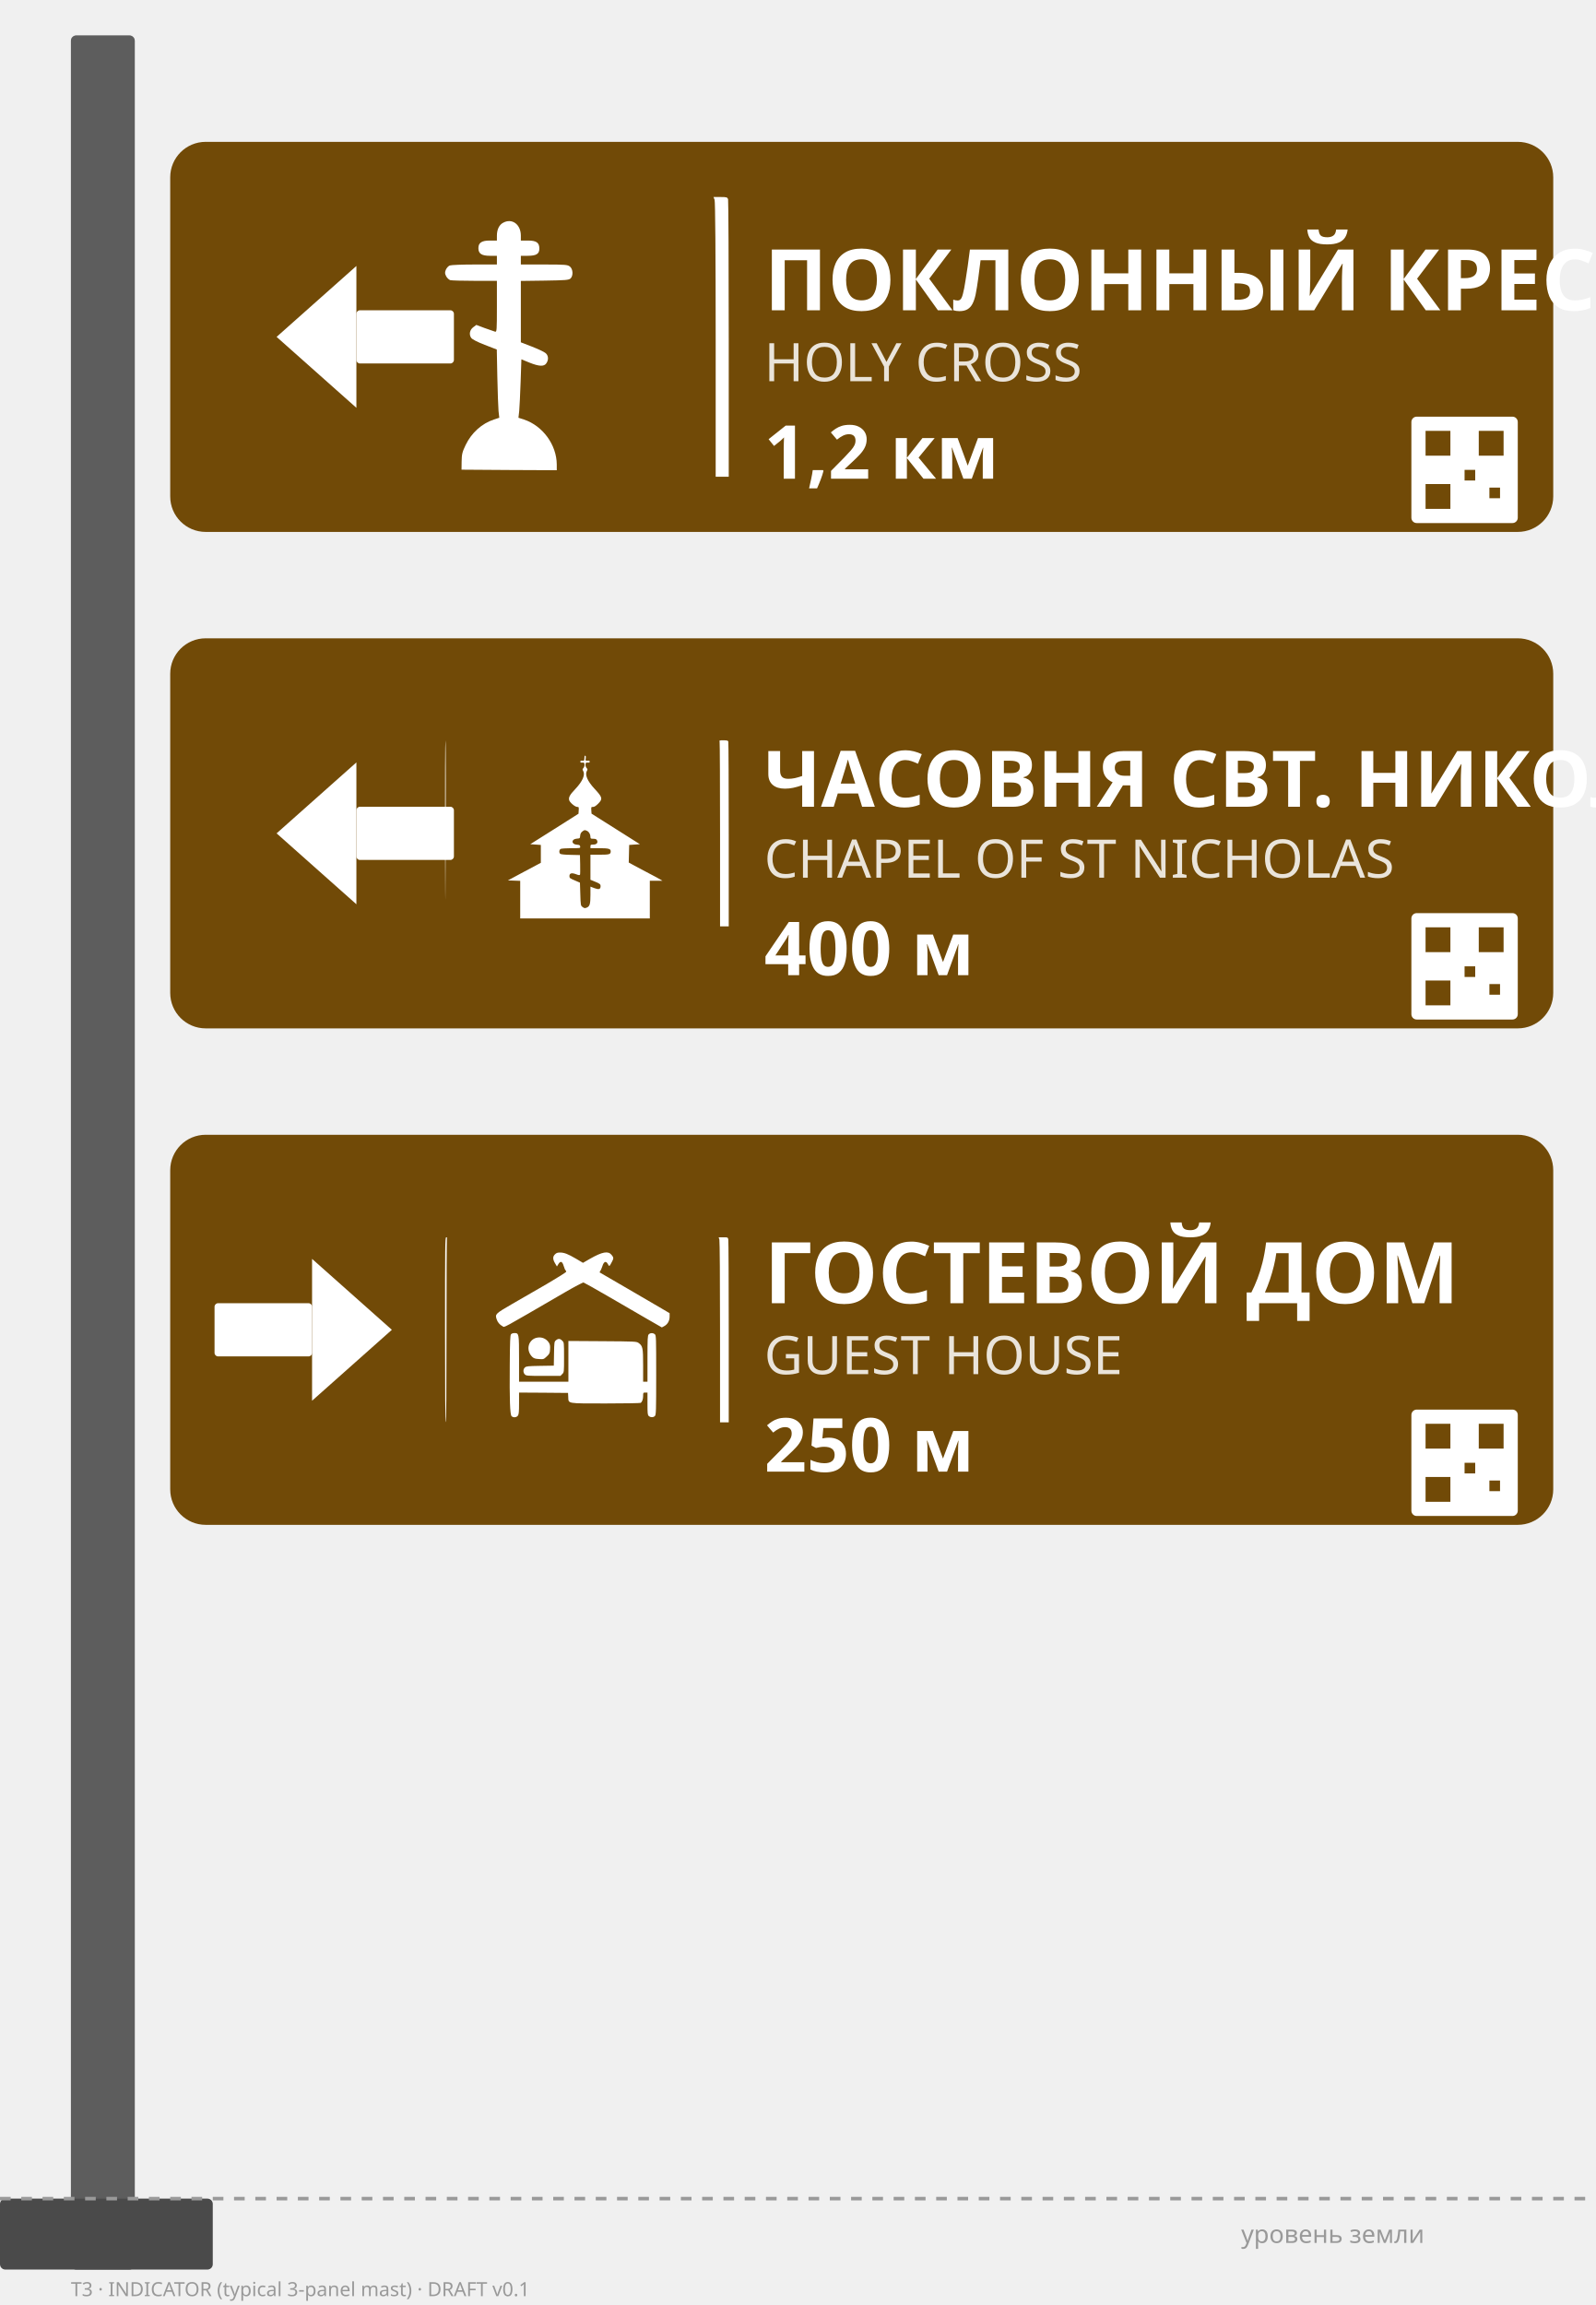
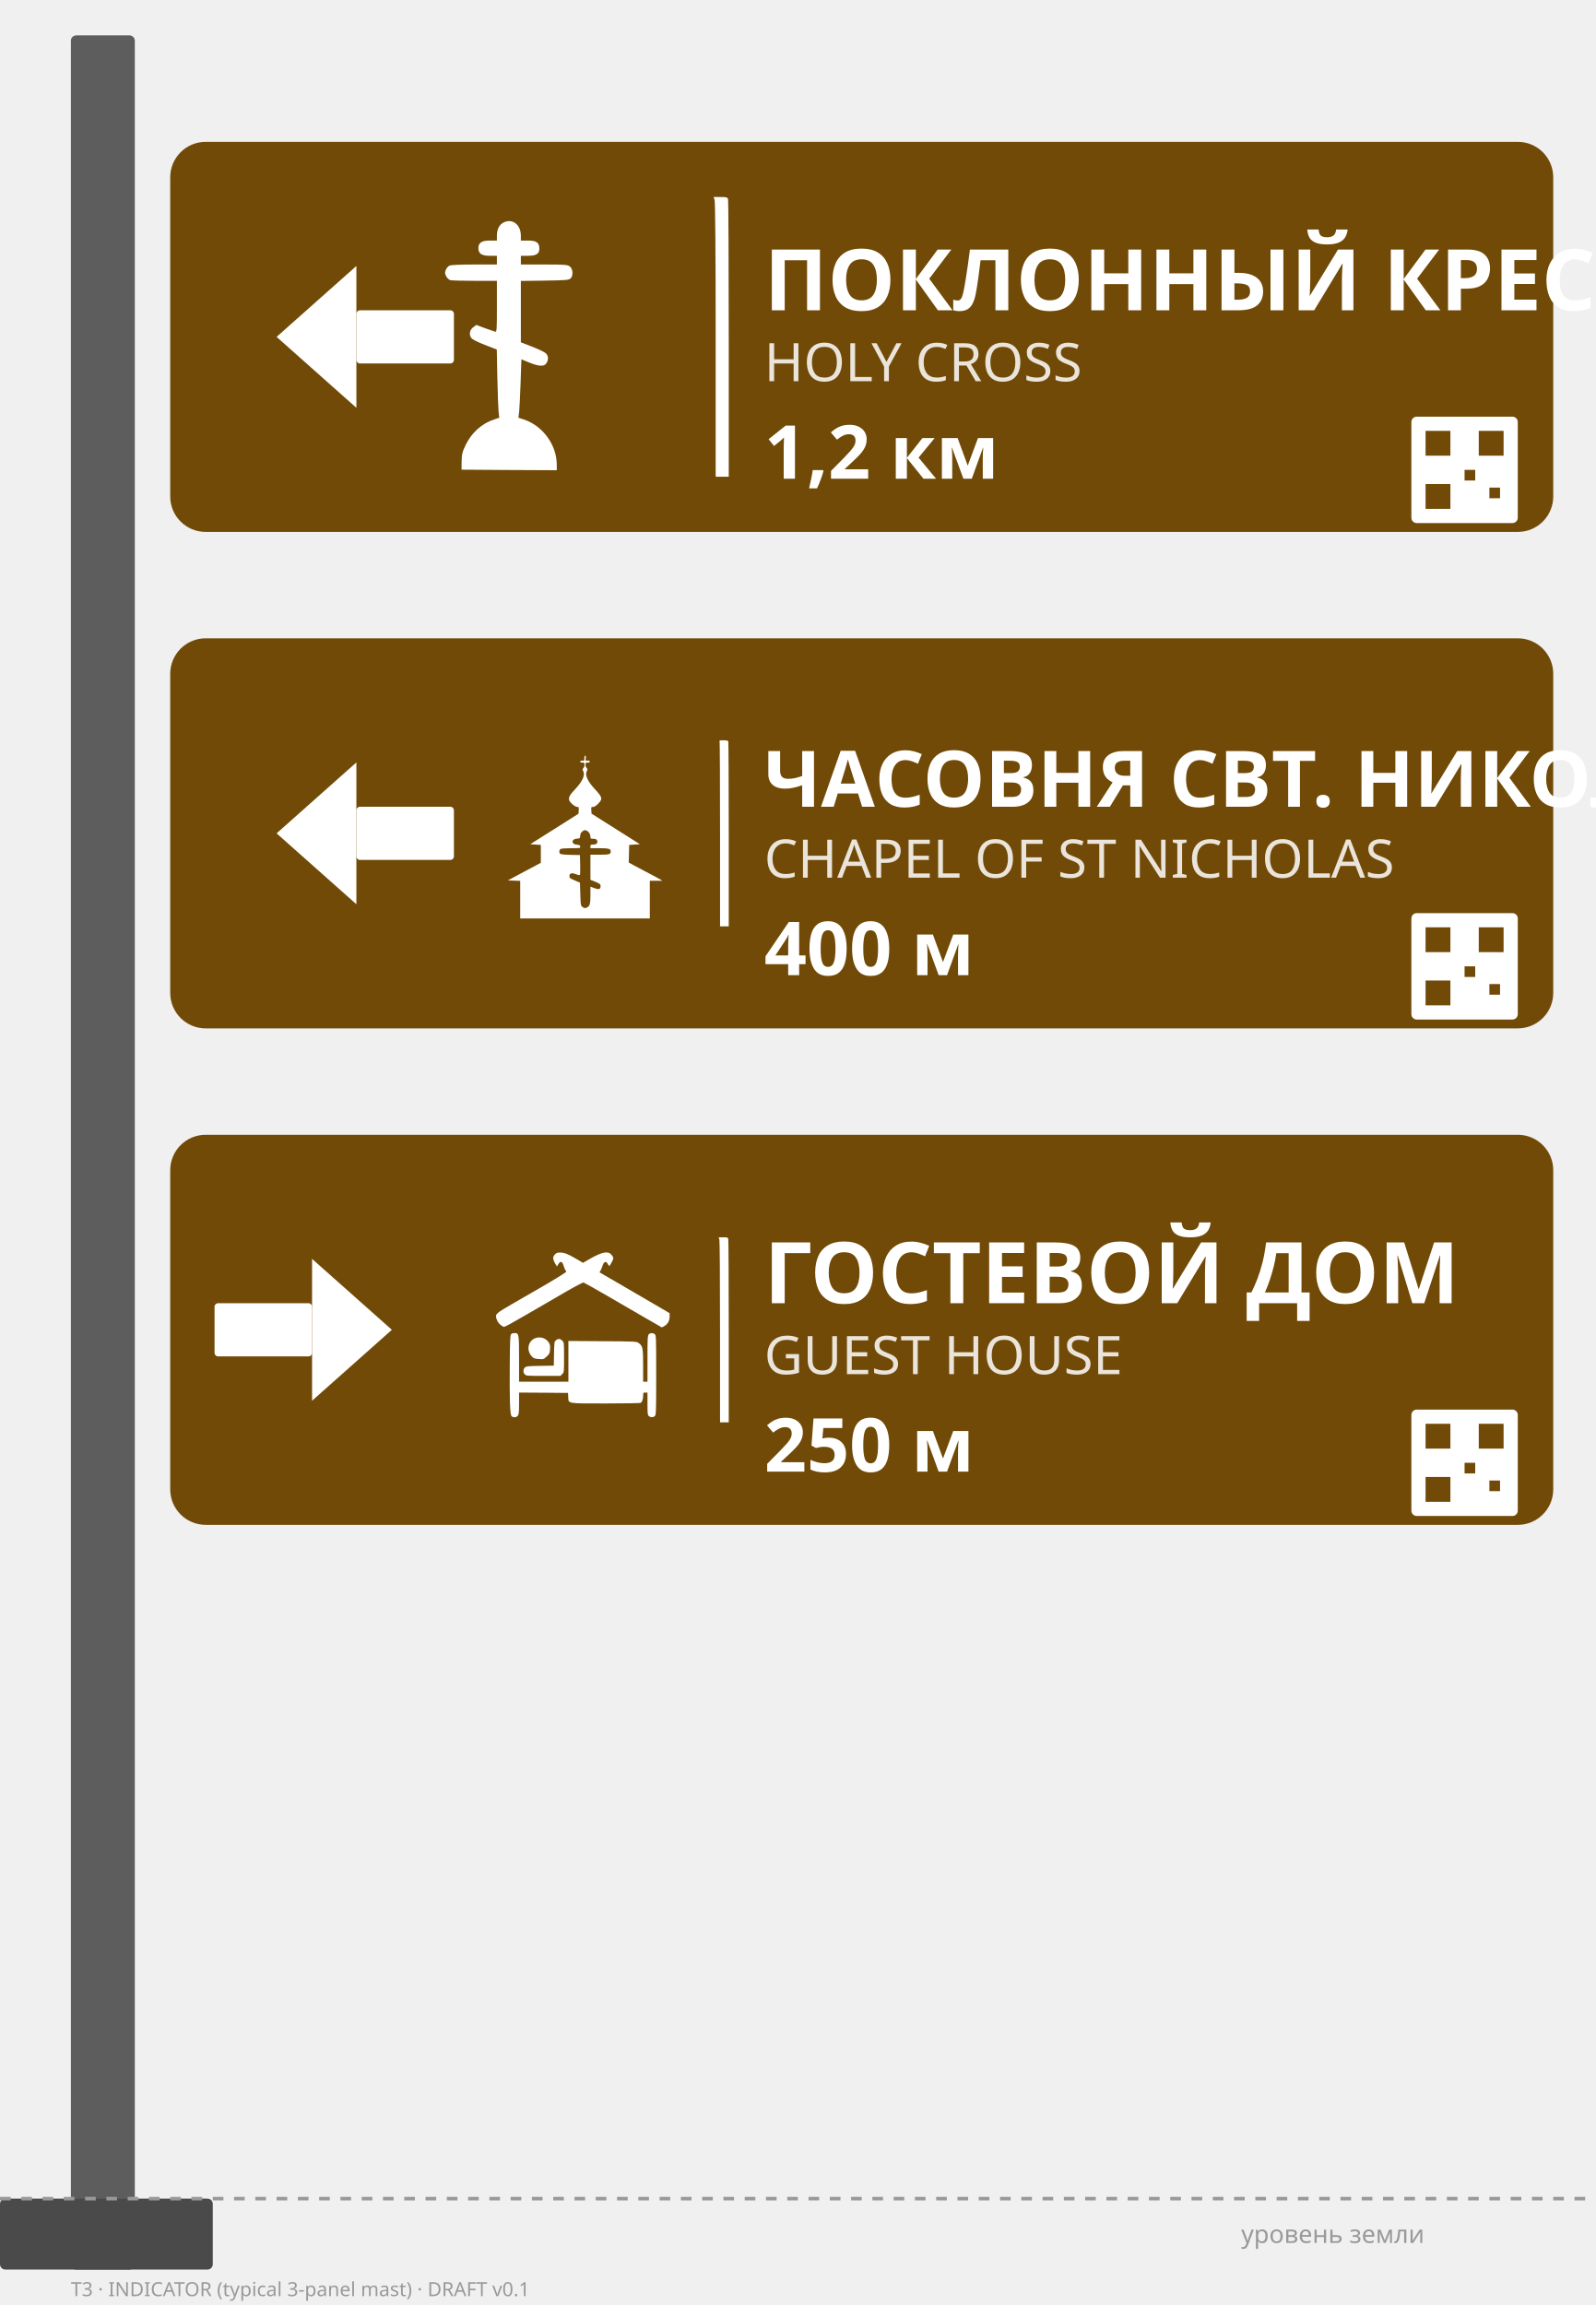
<svg xmlns="http://www.w3.org/2000/svg" viewBox="0 0 900 1300" role="img" aria-label="T3: Указатели направления (типовой узел из 3 панелей)">
  <defs>
    <g id="pict-cross">
      <g transform="translate(0 6.97772) scale(3.83675)">
        <g transform="translate(-161.3627,437) scale(0.1,-0.1)" fill="#fff">
          <path d="M4090 4344 c6 -16 10 -491 10 -1285 l0 -1259 60 0 60 0 0 1263 c0 694 -3 1272 -6 1285 -6 20 -12 22 -70 22 l-64 0 10 -26z" />
          <path d="M2148 4134 c-37 -19 -58 -63 -58 -119 l0 -45 -65 0 c-75 0 -105 -20 -105 -70 0 -50 30 -70 105 -70 l65 0 0 -40 0 -40 -204 0 c-113 0 -216 -4 -229 -9 -13 -5 -29 -23 -36 -39 -10 -25 -10 -35 3 -60 8 -16 26 -32 38 -36 13 -3 114 -6 226 -6 l202 0 0 -236 c0 -220 -1 -236 -17 -231 -10 3 -53 18 -95 33 l-77 29 -28 -21 c-32 -24 -41 -65 -20 -97 9 -14 55 -38 125 -65 l111 -43 5 -252 c3 -139 8 -280 11 -313 l7 -62 -49 -16 c-112 -37 -206 -122 -260 -234 -31 -64 -36 -85 -37 -151 l-1 -76 438 -3 437 -2 0 52 c-1 181 -128 356 -302 414 l-50 16 7 62 c3 33 9 154 13 268 l7 207 73 -30 c90 -36 135 -38 156 -7 23 33 20 73 -8 95 -13 11 -69 37 -125 59 l-101 39 0 282 0 282 220 3 c192 3 221 5 237 20 26 26 22 86 -6 109 -21 17 -43 19 -237 19 l-214 0 0 40 0 40 63 0 c79 0 107 17 107 66 0 55 -27 74 -105 74 l-65 0 0 45 c0 104 -81 163 -162 119z" />
        </g>
      </g>
    </g>
    <g id="pict-church">
      <g transform="translate(0 172.024) scale(2.55234)">
        <g transform="translate(-31.20252,437.0001) scale(0.1,-0.1)" fill="#fff">
-           <path d="M312 3083 c2 -709 4 -1081 5 -828 7 1215 7 2115 1 2115 -5 0 -7 -579 -6 -1287z" />
          <path d="M4104 4348 c3 -13 6 -591 6 -1285 l0 -1263 60 0 60 0 0 1269 c0 698 -3 1276 -6 1285 -5 12 -21 16 -66 16 -58 0 -60 -1 -54 -22z" />
          <path d="M2239 4153 c-1 -4 -2 -21 -3 -38 -1 -27 -4 -30 -28 -27 -20 2 -28 -2 -28 -13 0 -11 8 -15 28 -13 23 3 27 -1 30 -25 2 -17 -4 -37 -14 -48 -15 -17 -16 -24 -6 -39 34 -54 -5 -145 -108 -254 -74 -78 -94 -113 -84 -152 8 -32 81 -94 111 -94 22 0 24 -3 21 -47 l-3 -47 -333 -211 -333 -210 73 -5 73 -5 0 -123 0 -124 -228 -121 -227 -122 85 -3 85 -3 0 -259 0 -260 895 0 895 0 0 260 0 260 88 0 87 0 -30 18 c-16 10 -88 49 -160 86 -71 38 -163 87 -203 108 l-73 40 3 122 3 121 74 5 74 5 -334 211 -334 211 -3 47 c-3 44 -2 46 24 46 18 0 40 14 70 44 66 66 61 88 -47 204 -101 108 -140 199 -107 252 10 15 9 22 -6 39 -10 11 -16 31 -14 48 3 24 7 28 31 25 19 -2 27 2 27 13 0 10 -7 16 -17 14 -40 -4 -45 0 -38 30 3 17 2 32 -4 36 -6 3 -12 3 -12 -2z m34 -1034 c28 -13 47 -48 47 -84 0 -22 4 -25 40 -25 29 0 42 -5 50 -20 18 -34 -4 -60 -50 -60 -36 0 -40 -3 -40 -25 l0 -25 121 0 c130 0 159 -8 159 -43 0 -42 -17 -47 -152 -47 l-128 0 0 -173 0 -173 58 -24 c72 -29 82 -37 82 -65 0 -42 -24 -50 -85 -27 l-55 21 0 -114 c0 -127 -9 -158 -52 -176 -25 -10 -33 -9 -56 8 -27 20 -27 21 -32 179 l-5 158 -60 26 c-80 34 -85 37 -85 65 0 40 31 48 90 26 38 -15 52 -16 56 -7 3 7 3 70 2 142 l-3 129 -129 3 c-75 1 -135 7 -143 14 -19 16 -16 56 6 68 11 5 77 10 146 10 125 0 126 0 123 23 -2 18 -10 23 -45 25 -81 6 -81 78 0 84 41 3 42 4 45 40 2 26 11 44 29 58 30 23 34 24 66 9z" />
        </g>
      </g>
    </g>
    <g id="pict-inn">
      <g transform="translate(0 173.913) scale(2.55754)">
        <g transform="translate(-31,434) scale(0.1,-0.1)" fill="#fff">
-           <path d="M310 3065 c0 -843 3 -1275 10 -1275 7 0 10 426 10 1259 0 693 3 1266 6 1275 4 11 1 16 -10 16 -15 0 -16 -111 -16 -1275z" />
          <path d="M4091 4308 c5 -20 9 -539 9 -1275 l0 -1243 60 0 60 0 0 1244 c0 684 -3 1258 -6 1275 -6 31 -7 31 -70 31 l-63 0 10 -32z" />
          <path d="M1825 4105 c-32 -31 -32 -67 1 -123 l26 -44 19 31 c30 50 55 41 74 -24 9 -30 21 -57 26 -60 5 -4 9 -12 9 -19 0 -8 -123 -85 -272 -172 -150 -87 -366 -212 -480 -277 -224 -130 -230 -136 -207 -206 13 -42 43 -77 82 -97 31 -16 -49 -60 856 466 134 78 252 140 260 137 9 -2 163 -89 341 -192 179 -104 418 -242 531 -308 l207 -119 30 16 c48 25 76 72 77 130 l0 50 -95 56 c-52 31 -268 157 -480 280 -212 122 -387 224 -389 226 -2 2 1 10 8 18 6 7 19 38 29 67 21 68 51 78 77 28 19 -35 20 -34 55 33 26 48 25 60 -6 97 -47 56 -127 41 -296 -55 l-97 -56 -96 57 c-113 66 -162 85 -222 85 -33 0 -50 -6 -68 -25z" />
          <path d="M1219 3003 c-11 -13 -15 -96 -17 -422 -4 -479 3 -685 25 -706 22 -23 69 -19 87 7 13 18 16 53 16 170 l0 148 338 -2 337 -3 3 -57 c5 -93 -26 -88 517 -88 258 0 475 4 481 8 21 14 34 51 34 96 0 44 1 46 30 46 l30 0 0 -153 c0 -136 2 -156 18 -170 24 -22 65 -21 85 1 15 17 17 70 17 564 0 515 -1 546 -18 561 -24 22 -65 21 -85 -1 -15 -16 -17 -55 -17 -335 l0 -317 -30 0 -30 0 0 223 c0 244 -5 269 -63 311 -28 20 -41 21 -498 24 l-469 3 0 -281 0 -280 -340 0 -340 0 0 313 c0 350 -1 357 -64 357 -19 0 -40 -7 -47 -17z" />
          <path d="M1532 2940 c-89 -54 -97 -175 -18 -250 21 -19 40 -25 91 -28 62 -4 64 -4 106 35 39 37 43 45 46 99 3 47 0 66 -16 92 -29 45 -77 72 -131 72 -27 0 -58 -8 -78 -20z" />
          <path d="M1839 2921 c-23 -19 -24 -25 -27 -184 l-3 -166 -189 -3 c-168 -3 -190 -5 -209 -22 -27 -24 -27 -70 -1 -96 19 -19 33 -20 255 -20 l236 0 24 25 c25 24 25 25 25 230 0 205 0 206 -25 230 -29 30 -55 32 -86 6z" />
        </g>
      </g>
    </g>
    <g id="arrow-left" fill="#fff">
      <rect x="35" y="-15" width="55" height="30" rx="2" />
      <path d="M 35 -40 L 35 40 L -10 0 Z" />
    </g>
  </defs>
  <rect x="40" y="20" width="36" height="1260" fill="#4a4a4a" rx="3" />
  <rect x="40" y="20" width="36" height="1260" fill="#7a7a7a" rx="3" opacity="0.4" />
  <rect x="0" y="1240" width="120" height="40" fill="#4a4a4a" rx="3" />
  <g transform="translate(96 80)">
    <rect width="780" height="220" rx="20" fill="#714A07" />
    <g transform="translate(70 110)">
      <use href="#arrow-left" />
    </g>
    <g transform="translate(155 30) scale(0.16)">
      <use href="#pict-cross" />
    </g>
    <text x="335" y="95" fill="#fff" font-family="'Myriad Pro Condensed','PT Sans Narrow','Arial Narrow',sans-serif" font-weight="700" font-size="48" font-stretch="condensed">ПОКЛОННЫЙ КРЕСТ</text>
    <text x="335" y="135" fill="#fff" opacity="0.85" font-family="'Myriad Pro Condensed','PT Sans Narrow','Arial Narrow',sans-serif" font-weight="400" font-size="30" font-stretch="condensed">HOLY CROSS</text>
    <text x="335" y="190" fill="#fff" font-family="'Myriad Pro Condensed','PT Sans Narrow','Arial Narrow',sans-serif" font-weight="700" font-size="42" font-stretch="condensed">1,2 км</text>
    <rect x="700" y="155" width="60" height="60" fill="#fff" rx="3" />
    <g fill="#714A07">
      <rect x="708" y="163" width="14" height="14" />
      <rect x="738" y="163" width="14" height="14" />
      <rect x="708" y="193" width="14" height="14" />
      <rect x="730" y="185" width="6" height="6" />
      <rect x="744" y="195" width="6" height="6" />
    </g>
  </g>
  <g transform="translate(96 360)">
    <rect width="780" height="220" rx="20" fill="#714A07" />
    <g transform="translate(70 110)">
      <use href="#arrow-left" />
    </g>
    <g transform="translate(155 30) scale(0.16)">
      <use href="#pict-church" />
    </g>
    <text x="335" y="95" fill="#fff" font-family="'Myriad Pro Condensed','PT Sans Narrow','Arial Narrow',sans-serif" font-weight="700" font-size="44" font-stretch="condensed">ЧАСОВНЯ СВТ. НИКОЛАЯ</text>
    <text x="335" y="135" fill="#fff" opacity="0.85" font-family="'Myriad Pro Condensed','PT Sans Narrow','Arial Narrow',sans-serif" font-weight="400" font-size="30" font-stretch="condensed">CHAPEL OF ST NICHOLAS</text>
    <text x="335" y="190" fill="#fff" font-family="'Myriad Pro Condensed','PT Sans Narrow','Arial Narrow',sans-serif" font-weight="700" font-size="42" font-stretch="condensed">400 м</text>
    <rect x="700" y="155" width="60" height="60" fill="#fff" rx="3" />
    <g fill="#714A07">
      <rect x="708" y="163" width="14" height="14" />
      <rect x="738" y="163" width="14" height="14" />
      <rect x="708" y="193" width="14" height="14" />
      <rect x="730" y="185" width="6" height="6" />
      <rect x="744" y="195" width="6" height="6" />
    </g>
  </g>
  <g transform="translate(96 640)">
    <rect width="780" height="220" rx="20" fill="#714A07" />
    <g transform="translate(115 110) rotate(180)">
      <use href="#arrow-left" />
    </g>
    <g transform="translate(155 30) scale(0.16)">
      <use href="#pict-inn" />
    </g>
    <text x="335" y="95" fill="#fff" font-family="'Myriad Pro Condensed','PT Sans Narrow','Arial Narrow',sans-serif" font-weight="700" font-size="48" font-stretch="condensed">ГОСТЕВОЙ ДОМ</text>
    <text x="335" y="135" fill="#fff" opacity="0.85" font-family="'Myriad Pro Condensed','PT Sans Narrow','Arial Narrow',sans-serif" font-weight="400" font-size="30" font-stretch="condensed">GUEST HOUSE</text>
    <text x="335" y="190" fill="#fff" font-family="'Myriad Pro Condensed','PT Sans Narrow','Arial Narrow',sans-serif" font-weight="700" font-size="42" font-stretch="condensed">250 м</text>
    <rect x="700" y="155" width="60" height="60" fill="#fff" rx="3" />
    <g fill="#714A07">
      <rect x="708" y="163" width="14" height="14" />
      <rect x="738" y="163" width="14" height="14" />
      <rect x="708" y="193" width="14" height="14" />
      <rect x="730" y="185" width="6" height="6" />
      <rect x="744" y="195" width="6" height="6" />
    </g>
  </g>
  <line x1="0" y1="1240" x2="900" y2="1240" stroke="#999" stroke-width="2" stroke-dasharray="6 6" />
  <text x="700" y="1265" fill="#999" font-family="sans-serif" font-size="14">уровень земли</text>
  <text x="40" y="1295" fill="#999" font-size="11" font-family="sans-serif">T3 · INDICATOR (typical 3-panel mast) · DRAFT v0.1</text>
</svg>
